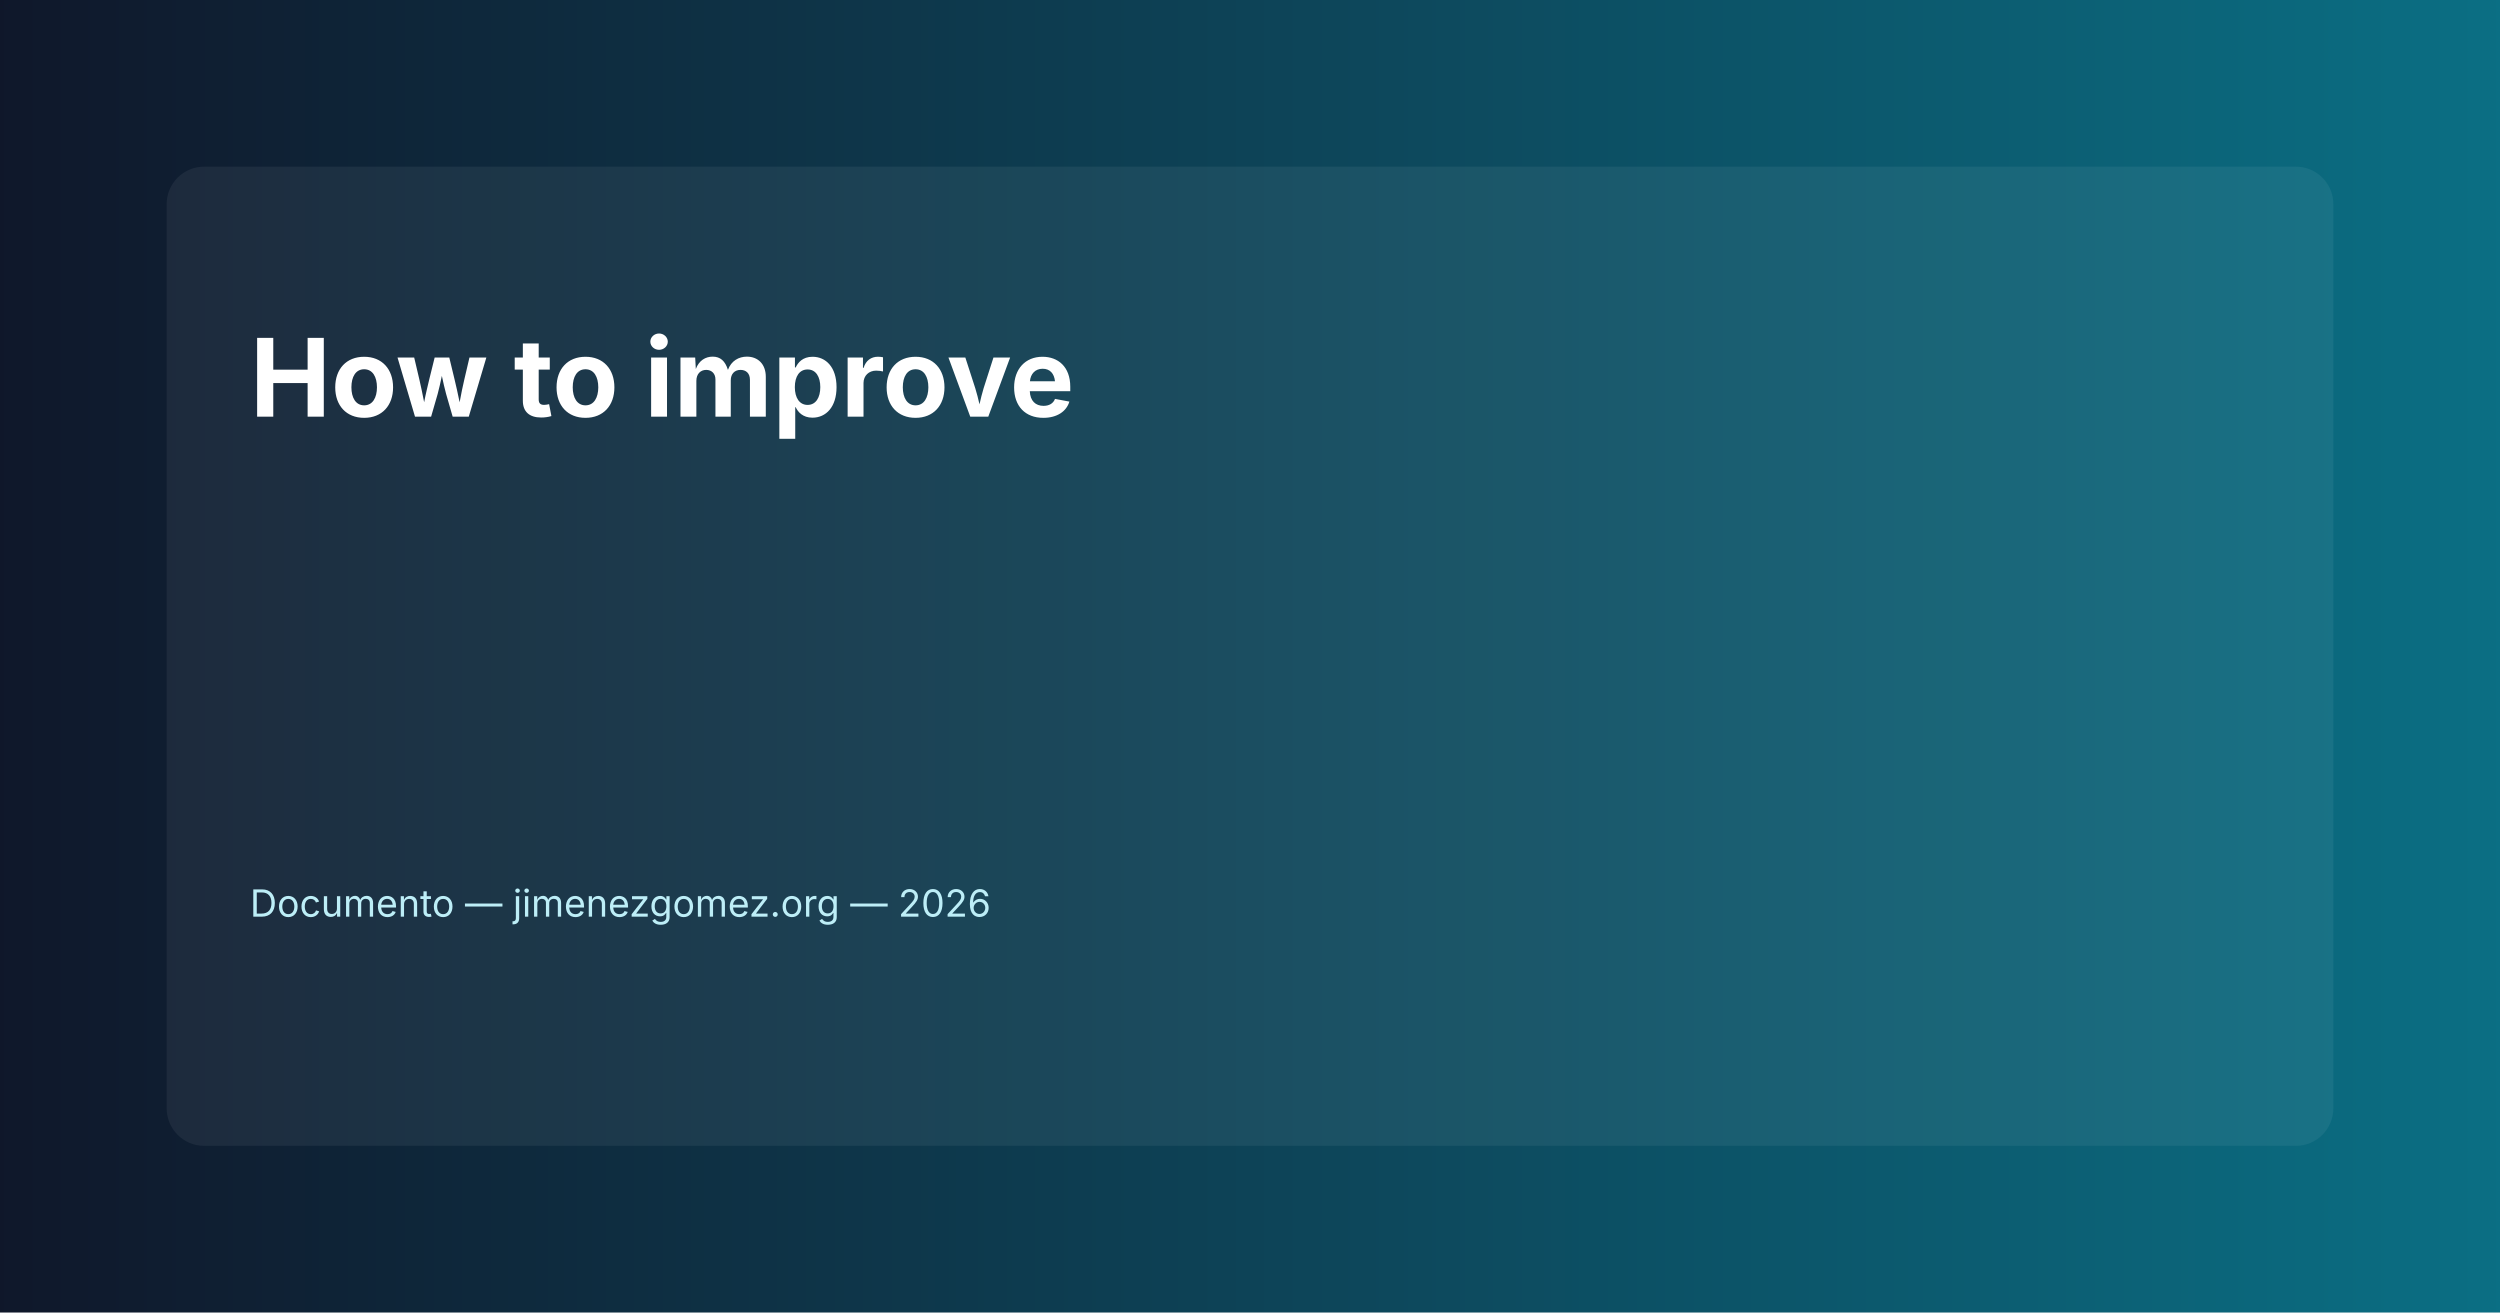
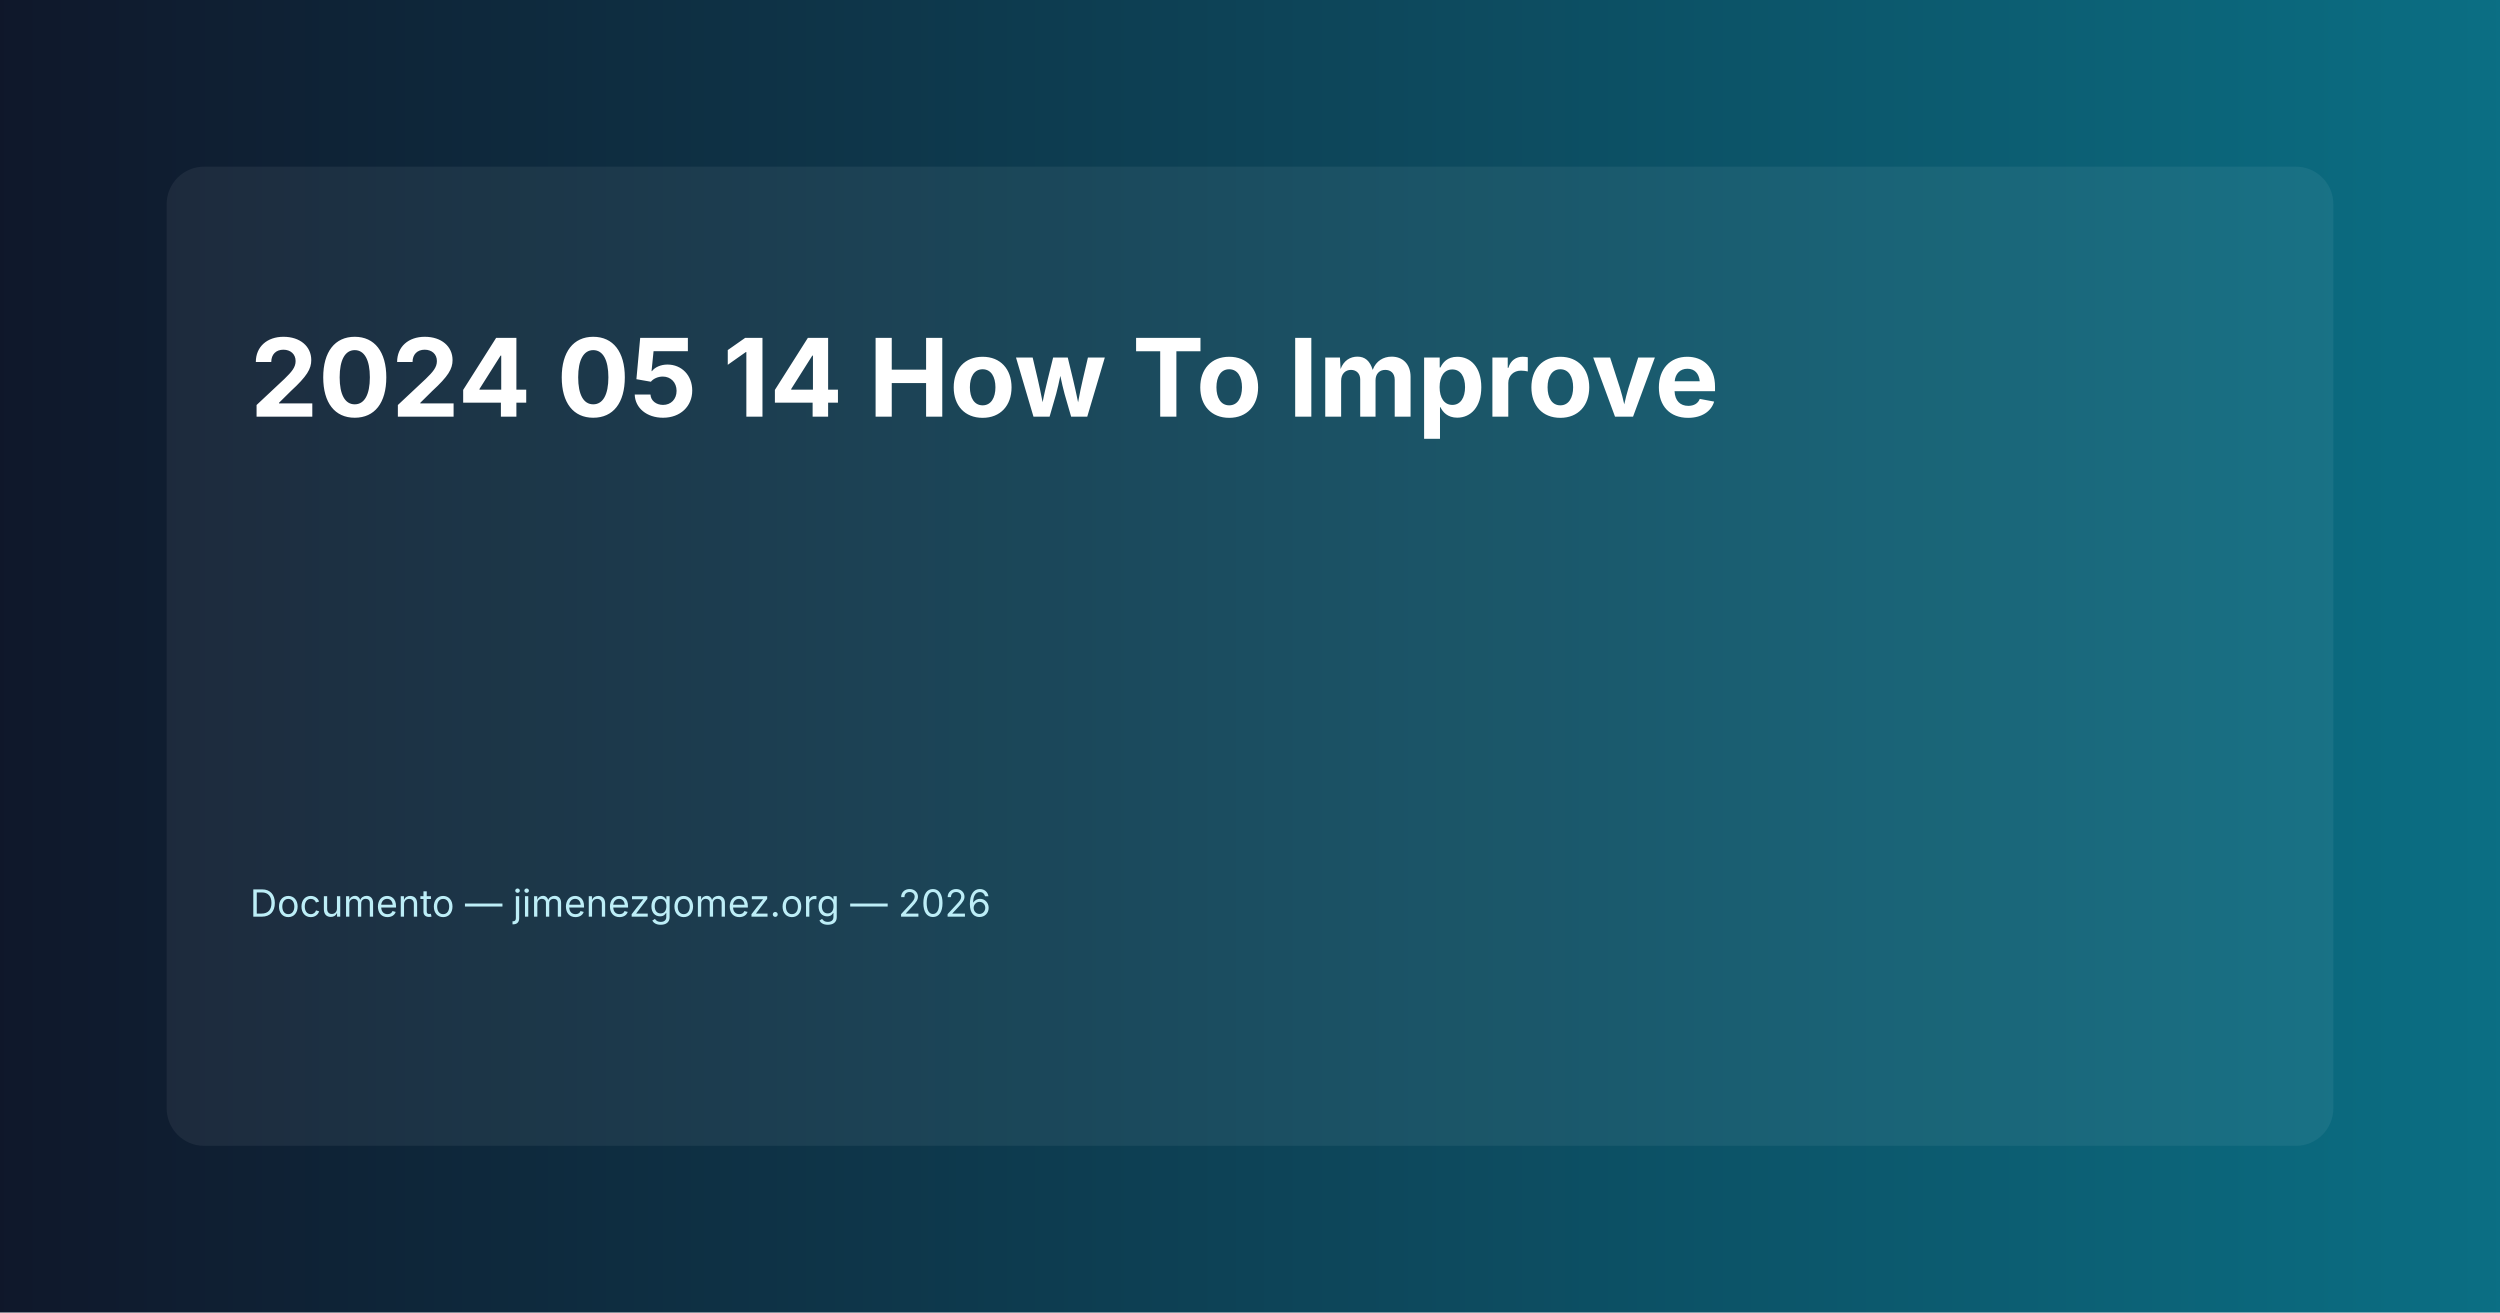
<svg xmlns="http://www.w3.org/2000/svg" width="1200" height="630" viewBox="0 0 1200 630">
  <defs>
    <linearGradient id="g" x1="0" x2="1">
      <stop offset="0" stop-color="#0f172a" />
      <stop offset="1" stop-color="#0b6f84" />
    </linearGradient>
  </defs>
  <rect width="100%" height="100%" fill="url(#g)" />
  <g transform="translate(80,80)">
    <rect x="0" y="0" width="1040" height="470" rx="18" fill-opacity="0.06" fill="#ffffff" />
-     <text x="40" y="120" font-family="Inter, Arial, Helvetica, sans-serif" font-size="52" fill="#ffffff" font-weight="700">How to improve</text>
+     <text x="40" y="120" font-family="Inter, Arial, Helvetica, sans-serif" font-size="52" fill="#ffffff" font-weight="700">2024 05 14 How To Improve</text>
    <text x="40" y="190" font-family="Inter, Arial, Helvetica, sans-serif" font-size="28" fill="#e6f7fb" />
    <text x="40" y="360" font-family="Inter, Arial, Helvetica, sans-serif" font-size="18" fill="#bdeef7">Documento — jimenezgomez.org — 2026</text>
  </g>
</svg>
